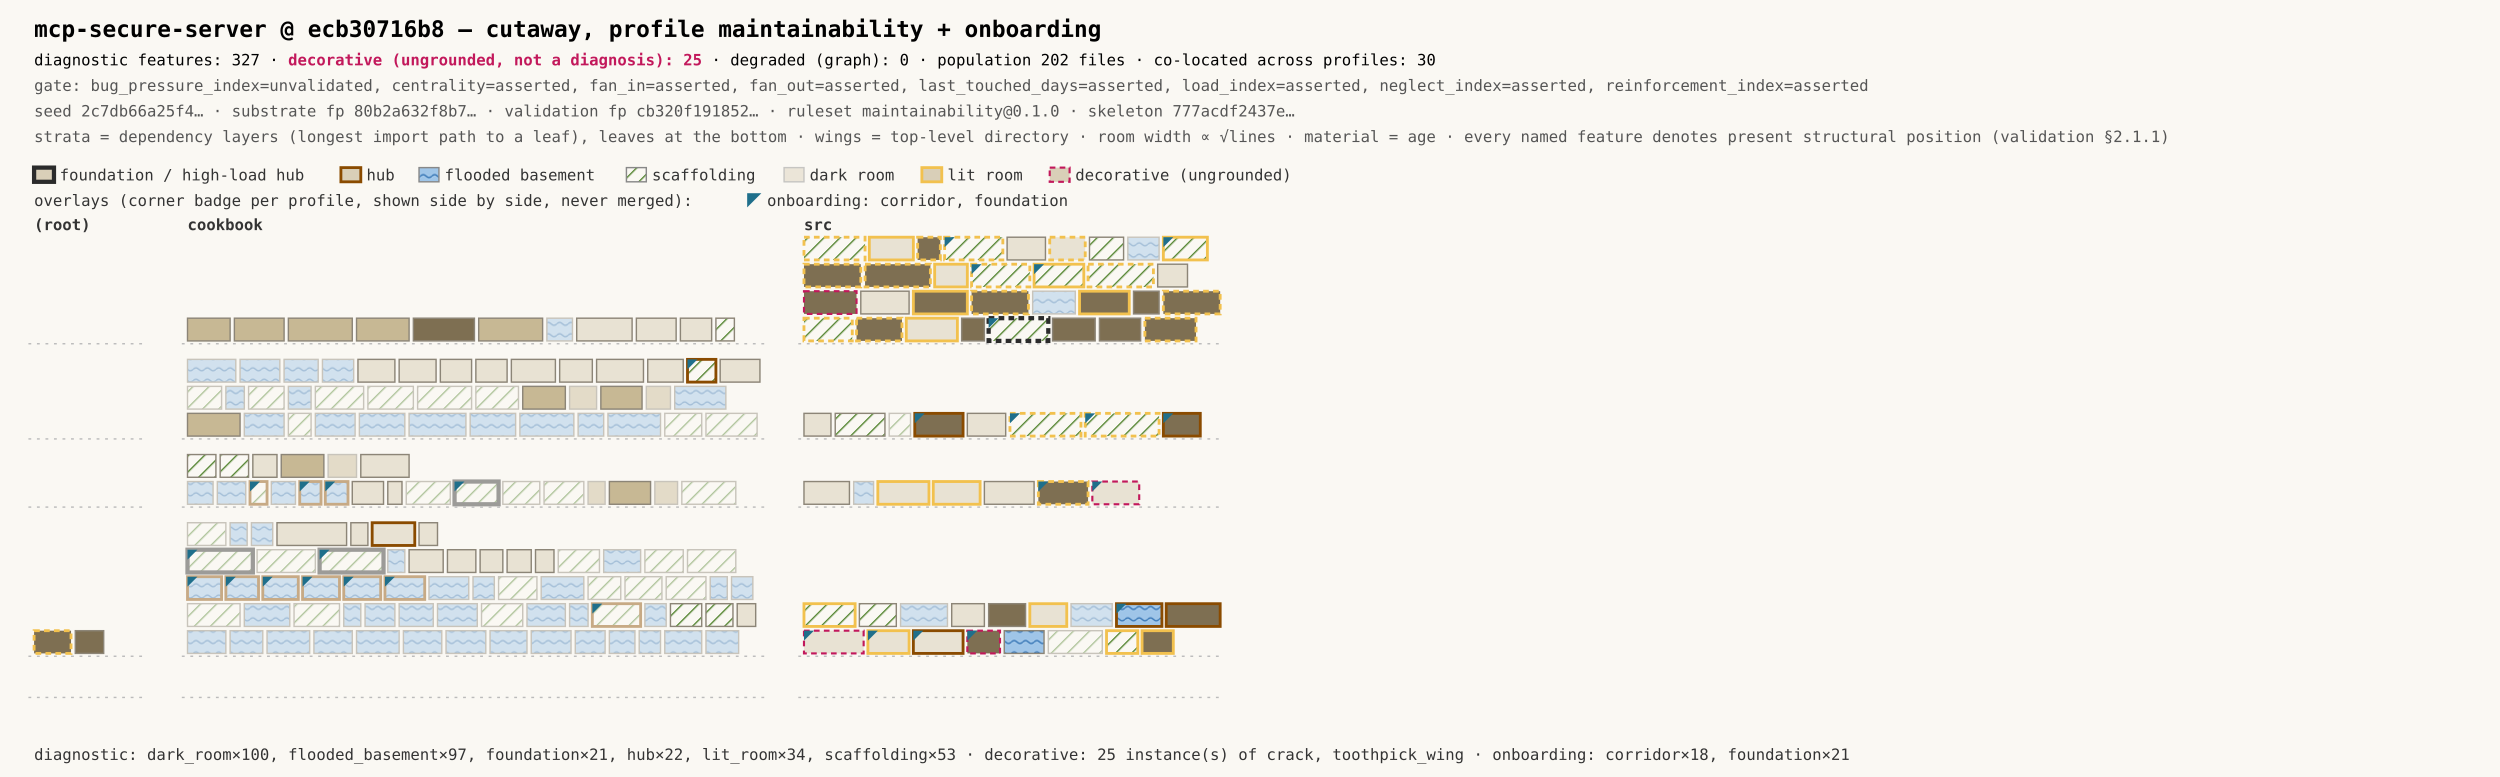
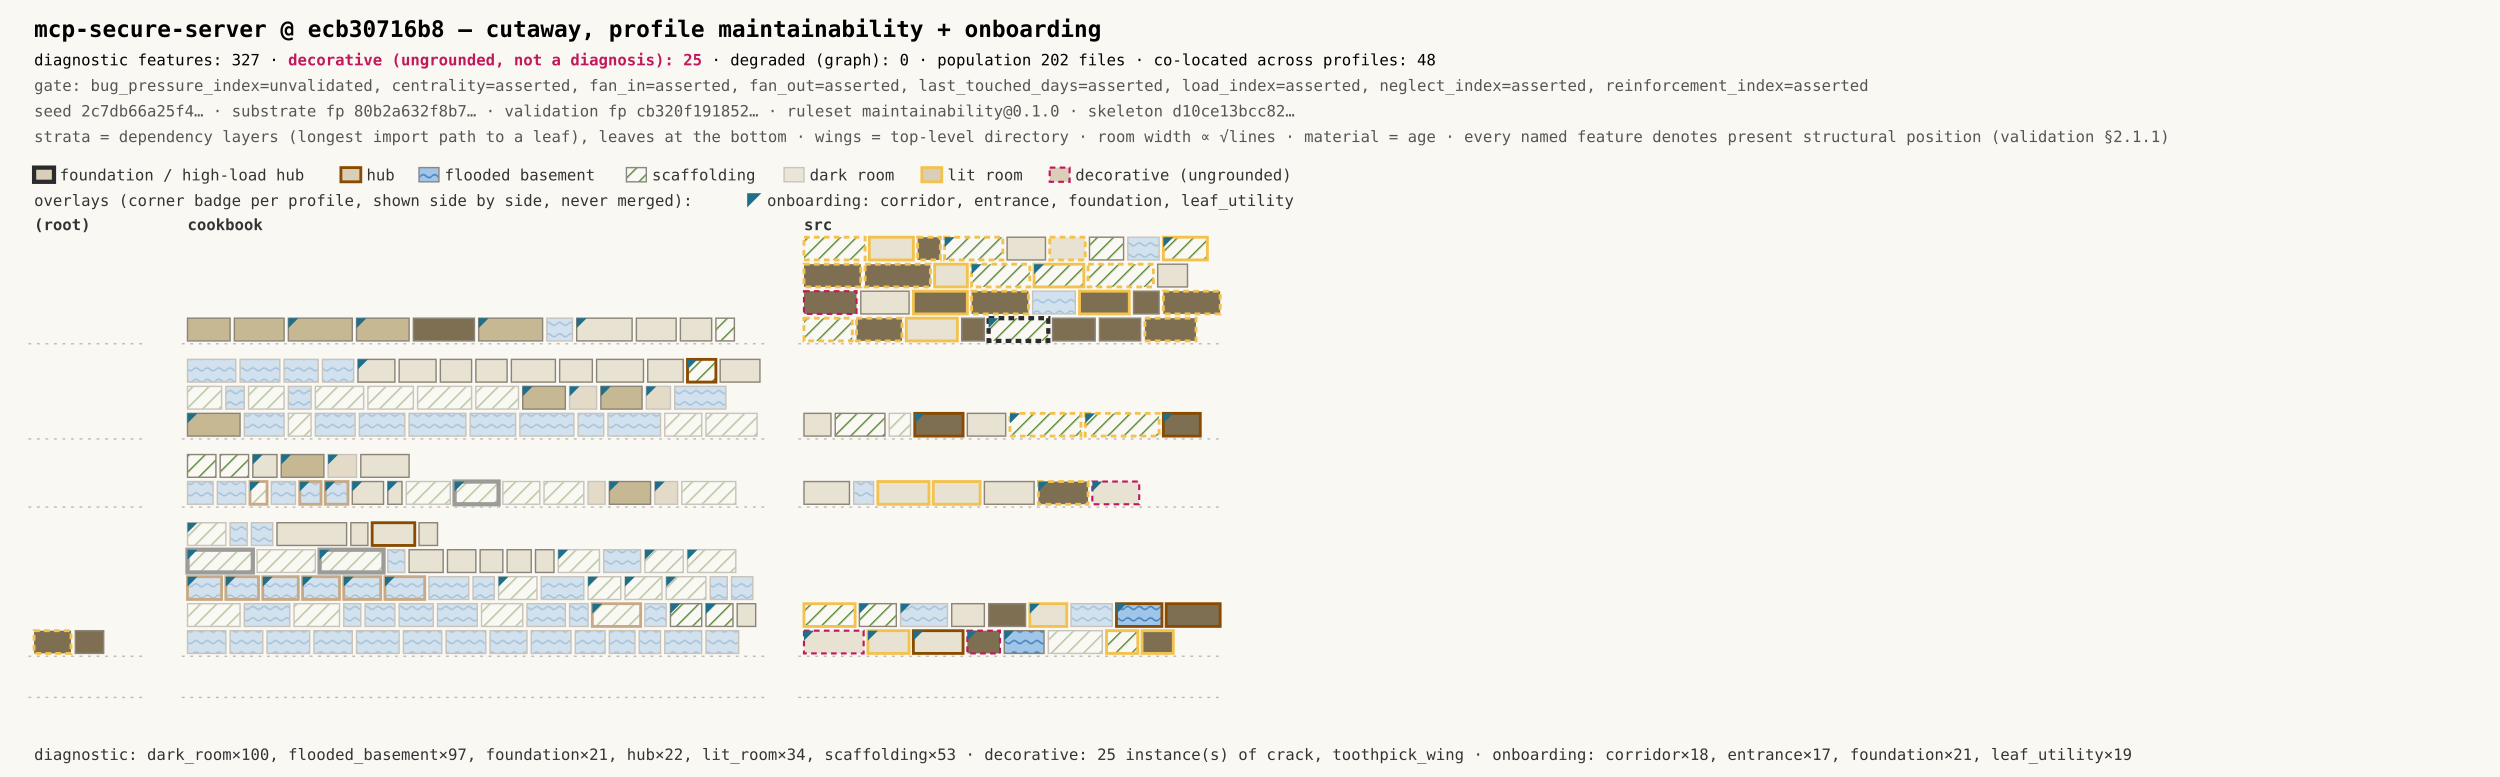
<svg xmlns="http://www.w3.org/2000/svg" width="1760" height="547" viewBox="0 0 1760 547" font-family="ui-monospace, Menlo, monospace" font-size="11">
  <defs>
    <pattern id="water" width="8" height="8" patternUnits="userSpaceOnUse">
      <rect width="8" height="8" fill="#9fc5e8" />
      <path d="M0 4 Q2 2 4 4 T8 4" stroke="#3d7ab8" fill="none" />
    </pattern>
    <pattern id="scaffold" width="8" height="8" patternUnits="userSpaceOnUse" patternTransform="rotate(45)">
      <rect width="8" height="8" fill="none" />
      <line x1="0" y1="0" x2="0" y2="8" stroke="#5c8a3a" stroke-width="2" />
    </pattern>
  </defs>
  <rect width="1760" height="547" fill="#faf8f3" />
  <text x="24" y="26" font-size="16" font-weight="bold">mcp-secure-server @ ecb30716b8 — cutaway, profile maintainability + onboarding</text>
-   <text x="24" y="46">diagnostic features: 327 · <tspan fill="#c2185b" font-weight="bold">decorative (ungrounded, not a diagnosis): 25</tspan> · degraded (graph): 0 · population 202 files · co-located across profiles: 30</text>
+   <text x="24" y="46">diagnostic features: 327 · <tspan fill="#c2185b" font-weight="bold">decorative (ungrounded, not a diagnosis): 25</tspan> · degraded (graph): 0 · population 202 files · co-located across profiles: 48</text>
  <text x="24" y="64" fill="#555">gate: bug_pressure_index=unvalidated, centrality=asserted, fan_in=asserted, fan_out=asserted, last_touched_days=asserted, load_index=asserted, neglect_index=asserted, reinforcement_index=asserted</text>
-   <text x="24" y="82" fill="#555">seed 2c7db66a25f4… · substrate fp 80b2a632f8b7… · validation fp cb320f191852… · ruleset maintainability@0.1.0 · skeleton 777acdf2437e…</text>
+   <text x="24" y="82" fill="#555">seed 2c7db66a25f4… · substrate fp 80b2a632f8b7… · validation fp cb320f191852… · ruleset maintainability@0.1.0 · skeleton d10ce13bcc82…</text>
  <text x="24" y="100" fill="#555">strata = dependency layers (longest import path to a leaf), leaves at the bottom · wings = top-level directory · room width ∝ √lines · material = age · every named feature denotes present structural position (validation §2.1.1)</text>
  <rect x="24" y="118" width="14" height="10" style="stroke:#2b2b2b;stroke-width:3;fill:#d9cfb8" />
  <text x="42" y="127" fill="#333">foundation / high-load hub</text>
  <rect x="240" y="118" width="14" height="10" style="stroke:#8a4b00;stroke-width:2;fill:#d9cfb8" />
  <text x="258" y="127" fill="#333">hub</text>
  <rect x="295" y="118" width="14" height="10" style="fill:url(#water);stroke:#888" />
  <text x="313" y="127" fill="#333">flooded basement</text>
  <rect x="441" y="118" width="14" height="10" style="fill:url(#scaffold);stroke:#888" />
  <text x="459" y="127" fill="#333">scaffolding</text>
  <rect x="552" y="118" width="14" height="10" style="fill:#d9cfb8;opacity:0.45;stroke:#888" />
  <text x="570" y="127" fill="#333">dark room</text>
  <rect x="649" y="118" width="14" height="10" style="stroke:#f2c14e;stroke-width:2;fill:#d9cfb8" />
  <text x="667" y="127" fill="#333">lit room</text>
  <rect x="739" y="118" width="14" height="10" style="stroke:#c2185b;stroke-width:1.5;stroke-dasharray:4 3;fill:#d9cfb8" />
  <text x="757" y="127" fill="#333">decorative (ungrounded)</text>
  <text x="24" y="145" fill="#333">overlays (corner badge per profile, shown side by side, never merged):</text>
  <polygon points="526,136 536,136 526,146" fill="#1f6f8b" />
-   <text x="540" y="145" fill="#333">onboarding: corridor, foundation</text>
+   <text x="540" y="145" fill="#333">onboarding: corridor, entrance, foundation, leaf_utility</text>
  <g id="base" data-profile="maintainability">
    <text x="24" y="162" font-weight="bold" fill="#333">(root)</text>
    <line x1="20" y1="491" x2="104" y2="491" stroke="#bbb" stroke-dasharray="2 4" />
    <rect x="24" y="444" width="26" height="16" style="fill:#7e6f52;stroke:#f2c14e;stroke-width:2;stroke-dasharray:4 3" />
    <rect x="53" y="444" width="20" height="16" style="fill:#7e6f52;stroke:#8c8577;stroke-width:1" />
    <line x1="20" y1="462" x2="104" y2="462" stroke="#bbb" stroke-dasharray="2 4" />
    <line x1="20" y1="357" x2="104" y2="357" stroke="#bbb" stroke-dasharray="2 4" />
    <line x1="20" y1="309" x2="104" y2="309" stroke="#bbb" stroke-dasharray="2 4" />
    <line x1="20" y1="242" x2="104" y2="242" stroke="#bbb" stroke-dasharray="2 4" />
    <text x="132" y="162" font-weight="bold" fill="#333">cookbook</text>
    <line x1="128" y1="491" x2="538" y2="491" stroke="#bbb" stroke-dasharray="2 4" />
    <rect x="132" y="444" width="27" height="16" style="fill:url(#water);stroke:#8c8577;stroke-width:1;opacity:0.45" />
    <rect x="162" y="444" width="23" height="16" style="fill:url(#water);stroke:#8c8577;stroke-width:1;opacity:0.45" />
    <rect x="188" y="444" width="30" height="16" style="fill:url(#water);stroke:#8c8577;stroke-width:1;opacity:0.45" />
    <rect x="221" y="444" width="27" height="16" style="fill:url(#water);stroke:#8c8577;stroke-width:1;opacity:0.45" />
    <rect x="251" y="444" width="30" height="16" style="fill:url(#water);stroke:#8c8577;stroke-width:1;opacity:0.45" />
    <rect x="284" y="444" width="27" height="16" style="fill:url(#water);stroke:#8c8577;stroke-width:1;opacity:0.45" />
    <rect x="314" y="444" width="28" height="16" style="fill:url(#water);stroke:#8c8577;stroke-width:1;opacity:0.45" />
    <rect x="345" y="444" width="26" height="16" style="fill:url(#water);stroke:#8c8577;stroke-width:1;opacity:0.45" />
    <rect x="374" y="444" width="28" height="16" style="fill:url(#water);stroke:#8c8577;stroke-width:1;opacity:0.45" />
    <rect x="405" y="444" width="21" height="16" style="fill:url(#water);stroke:#8c8577;stroke-width:1;opacity:0.45" />
    <rect x="429" y="444" width="18" height="16" style="fill:url(#water);stroke:#8c8577;stroke-width:1;opacity:0.45" />
    <rect x="450" y="444" width="15" height="16" style="fill:url(#water);stroke:#8c8577;stroke-width:1;opacity:0.45" />
    <rect x="468" y="444" width="26" height="16" style="fill:url(#water);stroke:#8c8577;stroke-width:1;opacity:0.45" />
    <rect x="497" y="444" width="23" height="16" style="fill:url(#water);stroke:#8c8577;stroke-width:1;opacity:0.45" />
    <rect x="132" y="425" width="37" height="16" style="fill:url(#scaffold);stroke:#8c8577;stroke-width:1;opacity:0.45" />
    <rect x="172" y="425" width="32" height="16" style="fill:url(#water);stroke:#8c8577;stroke-width:1;opacity:0.45" />
    <rect x="207" y="425" width="32" height="16" style="fill:url(#scaffold);stroke:#8c8577;stroke-width:1;opacity:0.45" />
    <rect x="242" y="425" width="12" height="16" style="fill:url(#water);stroke:#8c8577;stroke-width:1;opacity:0.45" />
    <rect x="257" y="425" width="21" height="16" style="fill:url(#water);stroke:#8c8577;stroke-width:1;opacity:0.45" />
    <rect x="281" y="425" width="24" height="16" style="fill:url(#water);stroke:#8c8577;stroke-width:1;opacity:0.45" />
    <rect x="308" y="425" width="28" height="16" style="fill:url(#water);stroke:#8c8577;stroke-width:1;opacity:0.45" />
    <rect x="339" y="425" width="29" height="16" style="fill:url(#scaffold);stroke:#8c8577;stroke-width:1;opacity:0.45" />
    <rect x="371" y="425" width="27" height="16" style="fill:url(#water);stroke:#8c8577;stroke-width:1;opacity:0.45" />
    <rect x="401" y="425" width="13" height="16" style="fill:url(#water);stroke:#8c8577;stroke-width:1;opacity:0.45" />
    <rect x="417" y="425" width="34" height="16" style="fill:url(#scaffold);stroke:#8a4b00;stroke-width:2;opacity:0.45" />
    <rect x="454" y="425" width="15" height="16" style="fill:url(#water);stroke:#8c8577;stroke-width:1;opacity:0.45" />
    <rect x="472" y="425" width="22" height="16" style="fill:url(#scaffold);stroke:#8c8577;stroke-width:1" />
    <rect x="497" y="425" width="19" height="16" style="fill:url(#scaffold);stroke:#8c8577;stroke-width:1" />
    <rect x="519" y="425" width="13" height="16" style="fill:#e8e2d3;stroke:#8c8577;stroke-width:1" />
    <rect x="132" y="406" width="24" height="16" style="fill:url(#water);stroke:#8a4b00;stroke-width:2;opacity:0.45" />
    <rect x="159" y="406" width="23" height="16" style="fill:url(#water);stroke:#8a4b00;stroke-width:2;opacity:0.45" />
    <rect x="185" y="406" width="25" height="16" style="fill:url(#water);stroke:#8a4b00;stroke-width:2;opacity:0.45" />
    <rect x="213" y="406" width="26" height="16" style="fill:url(#water);stroke:#8a4b00;stroke-width:2;opacity:0.45" />
    <rect x="242" y="406" width="26" height="16" style="fill:url(#water);stroke:#8a4b00;stroke-width:2;opacity:0.45" />
    <rect x="271" y="406" width="28" height="16" style="fill:url(#water);stroke:#8a4b00;stroke-width:2;opacity:0.45" />
    <rect x="302" y="406" width="28" height="16" style="fill:url(#water);stroke:#8c8577;stroke-width:1;opacity:0.45" />
    <rect x="333" y="406" width="15" height="16" style="fill:url(#water);stroke:#8c8577;stroke-width:1;opacity:0.45" />
    <rect x="351" y="406" width="27" height="16" style="fill:url(#scaffold);stroke:#8c8577;stroke-width:1;opacity:0.45" />
    <rect x="381" y="406" width="30" height="16" style="fill:url(#water);stroke:#8c8577;stroke-width:1;opacity:0.45" />
    <rect x="414" y="406" width="23" height="16" style="fill:url(#scaffold);stroke:#8c8577;stroke-width:1;opacity:0.45" />
    <rect x="440" y="406" width="26" height="16" style="fill:url(#scaffold);stroke:#8c8577;stroke-width:1;opacity:0.45" />
    <rect x="469" y="406" width="28" height="16" style="fill:url(#scaffold);stroke:#8c8577;stroke-width:1;opacity:0.45" />
    <rect x="500" y="406" width="12" height="16" style="fill:url(#water);stroke:#8c8577;stroke-width:1;opacity:0.45" />
    <rect x="515" y="406" width="15" height="16" style="fill:url(#water);stroke:#8c8577;stroke-width:1;opacity:0.45" />
    <rect x="132" y="387" width="46" height="16" style="fill:url(#scaffold);stroke:#2b2b2b;stroke-width:3;opacity:0.45" />
    <rect x="181" y="387" width="41" height="16" style="fill:url(#scaffold);stroke:#8c8577;stroke-width:1;opacity:0.45" />
    <rect x="225" y="387" width="45" height="16" style="fill:url(#scaffold);stroke:#2b2b2b;stroke-width:3;opacity:0.45" />
    <rect x="273" y="387" width="12" height="16" style="fill:url(#water);stroke:#8c8577;stroke-width:1;opacity:0.45" />
    <rect x="288" y="387" width="24" height="16" style="fill:#e8e2d3;stroke:#8c8577;stroke-width:1" />
    <rect x="315" y="387" width="20" height="16" style="fill:#e8e2d3;stroke:#8c8577;stroke-width:1" />
    <rect x="338" y="387" width="16" height="16" style="fill:#e8e2d3;stroke:#8c8577;stroke-width:1" />
    <rect x="357" y="387" width="17" height="16" style="fill:#e8e2d3;stroke:#8c8577;stroke-width:1" />
    <rect x="377" y="387" width="13" height="16" style="fill:#e8e2d3;stroke:#8c8577;stroke-width:1" />
    <rect x="393" y="387" width="29" height="16" style="fill:url(#scaffold);stroke:#8c8577;stroke-width:1;opacity:0.45" />
    <rect x="425" y="387" width="26" height="16" style="fill:url(#water);stroke:#8c8577;stroke-width:1;opacity:0.45" />
    <rect x="454" y="387" width="27" height="16" style="fill:url(#scaffold);stroke:#8c8577;stroke-width:1;opacity:0.45" />
    <rect x="484" y="387" width="34" height="16" style="fill:url(#scaffold);stroke:#8c8577;stroke-width:1;opacity:0.45" />
    <rect x="132" y="368" width="27" height="16" style="fill:url(#scaffold);stroke:#8c8577;stroke-width:1;opacity:0.45" />
    <rect x="162" y="368" width="12" height="16" style="fill:url(#water);stroke:#8c8577;stroke-width:1;opacity:0.45" />
    <rect x="177" y="368" width="15" height="16" style="fill:url(#water);stroke:#8c8577;stroke-width:1;opacity:0.45" />
    <rect x="195" y="368" width="49" height="16" style="fill:#e8e2d3;stroke:#8c8577;stroke-width:1" />
    <rect x="247" y="368" width="12" height="16" style="fill:#e8e2d3;stroke:#8c8577;stroke-width:1" />
    <rect x="262" y="368" width="30" height="16" style="fill:#e8e2d3;stroke:#8a4b00;stroke-width:2" />
    <rect x="295" y="368" width="13" height="16" style="fill:#e8e2d3;stroke:#8c8577;stroke-width:1" />
    <line x1="128" y1="462" x2="538" y2="462" stroke="#bbb" stroke-dasharray="2 4" />
    <rect x="132" y="339" width="18" height="16" style="fill:url(#water);stroke:#8c8577;stroke-width:1;opacity:0.45" />
    <rect x="153" y="339" width="20" height="16" style="fill:url(#water);stroke:#8c8577;stroke-width:1;opacity:0.45" />
    <rect x="176" y="339" width="12" height="16" style="fill:url(#scaffold);stroke:#8a4b00;stroke-width:2;opacity:0.45" />
    <rect x="191" y="339" width="17" height="16" style="fill:url(#water);stroke:#8c8577;stroke-width:1;opacity:0.45" />
    <rect x="211" y="339" width="15" height="16" style="fill:url(#water);stroke:#8a4b00;stroke-width:2;opacity:0.45" />
    <rect x="229" y="339" width="16" height="16" style="fill:url(#water);stroke:#8a4b00;stroke-width:2;opacity:0.45" />
    <rect x="248" y="339" width="22" height="16" style="fill:#e8e2d3;stroke:#8c8577;stroke-width:1" />
    <rect x="273" y="339" width="10" height="16" style="fill:#e8e2d3;stroke:#8c8577;stroke-width:1" />
    <rect x="286" y="339" width="31" height="16" style="fill:url(#scaffold);stroke:#8c8577;stroke-width:1;opacity:0.45" />
    <rect x="320" y="339" width="31" height="16" style="fill:url(#scaffold);stroke:#2b2b2b;stroke-width:3;opacity:0.45" />
    <rect x="354" y="339" width="26" height="16" style="fill:url(#scaffold);stroke:#8c8577;stroke-width:1;opacity:0.45" />
    <rect x="383" y="339" width="28" height="16" style="fill:url(#scaffold);stroke:#8c8577;stroke-width:1;opacity:0.45" />
    <rect x="414" y="339" width="12" height="16" style="fill:#c7b894;stroke:#8c8577;stroke-width:1;opacity:0.45" />
    <rect x="429" y="339" width="29" height="16" style="fill:#c7b894;stroke:#8c8577;stroke-width:1" />
    <rect x="461" y="339" width="16" height="16" style="fill:#c7b894;stroke:#8c8577;stroke-width:1;opacity:0.45" />
    <rect x="480" y="339" width="38" height="16" style="fill:url(#scaffold);stroke:#8c8577;stroke-width:1;opacity:0.45" />
    <rect x="132" y="320" width="20" height="16" style="fill:url(#scaffold);stroke:#8c8577;stroke-width:1" />
    <rect x="155" y="320" width="20" height="16" style="fill:url(#scaffold);stroke:#8c8577;stroke-width:1" />
    <rect x="178" y="320" width="17" height="16" style="fill:#e8e2d3;stroke:#8c8577;stroke-width:1" />
    <rect x="198" y="320" width="30" height="16" style="fill:#c7b894;stroke:#8c8577;stroke-width:1" />
    <rect x="231" y="320" width="20" height="16" style="fill:#c7b894;stroke:#8c8577;stroke-width:1;opacity:0.45" />
    <rect x="254" y="320" width="34" height="16" style="fill:#e8e2d3;stroke:#8c8577;stroke-width:1" />
    <line x1="128" y1="357" x2="538" y2="357" stroke="#bbb" stroke-dasharray="2 4" />
    <rect x="132" y="291" width="37" height="16" style="fill:#c7b894;stroke:#8c8577;stroke-width:1" />
    <rect x="172" y="291" width="28" height="16" style="fill:url(#water);stroke:#8c8577;stroke-width:1;opacity:0.45" />
    <rect x="203" y="291" width="16" height="16" style="fill:url(#scaffold);stroke:#8c8577;stroke-width:1;opacity:0.45" />
    <rect x="222" y="291" width="28" height="16" style="fill:url(#water);stroke:#8c8577;stroke-width:1;opacity:0.45" />
    <rect x="253" y="291" width="32" height="16" style="fill:url(#water);stroke:#8c8577;stroke-width:1;opacity:0.45" />
    <rect x="288" y="291" width="40" height="16" style="fill:url(#water);stroke:#8c8577;stroke-width:1;opacity:0.45" />
    <rect x="331" y="291" width="32" height="16" style="fill:url(#water);stroke:#8c8577;stroke-width:1;opacity:0.45" />
    <rect x="366" y="291" width="38" height="16" style="fill:url(#water);stroke:#8c8577;stroke-width:1;opacity:0.45" />
    <rect x="407" y="291" width="18" height="16" style="fill:url(#water);stroke:#8c8577;stroke-width:1;opacity:0.45" />
    <rect x="428" y="291" width="37" height="16" style="fill:url(#water);stroke:#8c8577;stroke-width:1;opacity:0.45" />
    <rect x="468" y="291" width="26" height="16" style="fill:url(#scaffold);stroke:#8c8577;stroke-width:1;opacity:0.45" />
    <rect x="497" y="291" width="36" height="16" style="fill:url(#scaffold);stroke:#8c8577;stroke-width:1;opacity:0.45" />
    <rect x="132" y="272" width="24" height="16" style="fill:url(#scaffold);stroke:#8c8577;stroke-width:1;opacity:0.45" />
    <rect x="159" y="272" width="13" height="16" style="fill:url(#water);stroke:#8c8577;stroke-width:1;opacity:0.45" />
    <rect x="175" y="272" width="25" height="16" style="fill:url(#scaffold);stroke:#8c8577;stroke-width:1;opacity:0.45" />
    <rect x="203" y="272" width="16" height="16" style="fill:url(#water);stroke:#8c8577;stroke-width:1;opacity:0.45" />
    <rect x="222" y="272" width="34" height="16" style="fill:url(#scaffold);stroke:#8c8577;stroke-width:1;opacity:0.45" />
    <rect x="259" y="272" width="32" height="16" style="fill:url(#scaffold);stroke:#8c8577;stroke-width:1;opacity:0.45" />
    <rect x="294" y="272" width="38" height="16" style="fill:url(#scaffold);stroke:#8c8577;stroke-width:1;opacity:0.45" />
    <rect x="335" y="272" width="30" height="16" style="fill:url(#scaffold);stroke:#8c8577;stroke-width:1;opacity:0.45" />
    <rect x="368" y="272" width="30" height="16" style="fill:#c7b894;stroke:#8c8577;stroke-width:1" />
    <rect x="401" y="272" width="19" height="16" style="fill:#c7b894;stroke:#8c8577;stroke-width:1;opacity:0.45" />
    <rect x="423" y="272" width="29" height="16" style="fill:#c7b894;stroke:#8c8577;stroke-width:1" />
    <rect x="455" y="272" width="17" height="16" style="fill:#c7b894;stroke:#8c8577;stroke-width:1;opacity:0.45" />
    <rect x="475" y="272" width="36" height="16" style="fill:url(#water);stroke:#8c8577;stroke-width:1;opacity:0.45" />
    <rect x="132" y="253" width="34" height="16" style="fill:url(#water);stroke:#8c8577;stroke-width:1;opacity:0.45" />
    <rect x="169" y="253" width="28" height="16" style="fill:url(#water);stroke:#8c8577;stroke-width:1;opacity:0.45" />
    <rect x="200" y="253" width="24" height="16" style="fill:url(#water);stroke:#8c8577;stroke-width:1;opacity:0.45" />
    <rect x="227" y="253" width="22" height="16" style="fill:url(#water);stroke:#8c8577;stroke-width:1;opacity:0.45" />
    <rect x="252" y="253" width="26" height="16" style="fill:#e8e2d3;stroke:#8c8577;stroke-width:1" />
    <rect x="281" y="253" width="26" height="16" style="fill:#e8e2d3;stroke:#8c8577;stroke-width:1" />
    <rect x="310" y="253" width="22" height="16" style="fill:#e8e2d3;stroke:#8c8577;stroke-width:1" />
    <rect x="335" y="253" width="22" height="16" style="fill:#e8e2d3;stroke:#8c8577;stroke-width:1" />
    <rect x="360" y="253" width="31" height="16" style="fill:#e8e2d3;stroke:#8c8577;stroke-width:1" />
    <rect x="394" y="253" width="23" height="16" style="fill:#e8e2d3;stroke:#8c8577;stroke-width:1" />
    <rect x="420" y="253" width="33" height="16" style="fill:#e8e2d3;stroke:#8c8577;stroke-width:1" />
    <rect x="456" y="253" width="25" height="16" style="fill:#e8e2d3;stroke:#8c8577;stroke-width:1" />
    <rect x="484" y="253" width="20" height="16" style="fill:url(#scaffold);stroke:#8a4b00;stroke-width:2" />
    <rect x="507" y="253" width="28" height="16" style="fill:#e8e2d3;stroke:#8c8577;stroke-width:1" />
    <line x1="128" y1="309" x2="538" y2="309" stroke="#bbb" stroke-dasharray="2 4" />
    <rect x="132" y="224" width="30" height="16" style="fill:#c7b894;stroke:#8c8577;stroke-width:1" />
    <rect x="165" y="224" width="35" height="16" style="fill:#c7b894;stroke:#8c8577;stroke-width:1" />
    <rect x="203" y="224" width="45" height="16" style="fill:#c7b894;stroke:#8c8577;stroke-width:1" />
    <rect x="251" y="224" width="37" height="16" style="fill:#c7b894;stroke:#8c8577;stroke-width:1" />
    <rect x="291" y="224" width="43" height="16" style="fill:#7e6f52;stroke:#8c8577;stroke-width:1" />
    <rect x="337" y="224" width="45" height="16" style="fill:#c7b894;stroke:#8c8577;stroke-width:1" />
    <rect x="385" y="224" width="18" height="16" style="fill:url(#water);stroke:#8c8577;stroke-width:1;opacity:0.45" />
    <rect x="406" y="224" width="39" height="16" style="fill:#e8e2d3;stroke:#8c8577;stroke-width:1" />
    <rect x="448" y="224" width="28" height="16" style="fill:#e8e2d3;stroke:#8c8577;stroke-width:1" />
    <rect x="479" y="224" width="22" height="16" style="fill:#e8e2d3;stroke:#8c8577;stroke-width:1" />
    <rect x="504" y="224" width="13" height="16" style="fill:url(#scaffold);stroke:#8c8577;stroke-width:1" />
    <line x1="128" y1="242" x2="538" y2="242" stroke="#bbb" stroke-dasharray="2 4" />
    <text x="566" y="162" font-weight="bold" fill="#333">src</text>
    <line x1="562" y1="491" x2="862" y2="491" stroke="#bbb" stroke-dasharray="2 4" />
    <rect x="566" y="444" width="42" height="16" style="fill:#e8e2d3;stroke:#c2185b;stroke-width:1.5;stroke-dasharray:4 3" />
    <rect x="611" y="444" width="29" height="16" style="fill:#e8e2d3;stroke:#f2c14e;stroke-width:2" />
    <rect x="643" y="444" width="35" height="16" style="fill:#e8e2d3;stroke:#8a4b00;stroke-width:2" />
    <rect x="681" y="444" width="23" height="16" style="fill:#7e6f52;stroke:#c2185b;stroke-width:1.5;stroke-dasharray:4 3" />
    <rect x="707" y="444" width="28" height="16" style="fill:url(#water);stroke:#8c8577;stroke-width:1" />
    <rect x="738" y="444" width="38" height="16" style="fill:url(#scaffold);stroke:#8c8577;stroke-width:1;opacity:0.45" />
    <rect x="779" y="444" width="22" height="16" style="fill:url(#scaffold);stroke:#f2c14e;stroke-width:2" />
    <rect x="804" y="444" width="22" height="16" style="fill:#7e6f52;stroke:#f2c14e;stroke-width:2" />
    <rect x="566" y="425" width="36" height="16" style="fill:url(#scaffold);stroke:#f2c14e;stroke-width:2" />
    <rect x="605" y="425" width="26" height="16" style="fill:url(#scaffold);stroke:#8c8577;stroke-width:1" />
    <rect x="634" y="425" width="33" height="16" style="fill:url(#water);stroke:#8c8577;stroke-width:1;opacity:0.45" />
    <rect x="670" y="425" width="23" height="16" style="fill:#e8e2d3;stroke:#8c8577;stroke-width:1" />
    <rect x="696" y="425" width="26" height="16" style="fill:#7e6f52;stroke:#8c8577;stroke-width:1" />
    <rect x="725" y="425" width="26" height="16" style="fill:#e8e2d3;stroke:#f2c14e;stroke-width:2" />
    <rect x="754" y="425" width="29" height="16" style="fill:url(#water);stroke:#8c8577;stroke-width:1;opacity:0.45" />
    <rect x="786" y="425" width="32" height="16" style="fill:url(#water);stroke:#8a4b00;stroke-width:2" />
    <rect x="821" y="425" width="38" height="16" style="fill:#7e6f52;stroke:#8a4b00;stroke-width:2" />
    <line x1="562" y1="462" x2="862" y2="462" stroke="#bbb" stroke-dasharray="2 4" />
    <rect x="566" y="339" width="32" height="16" style="fill:#e8e2d3;stroke:#8c8577;stroke-width:1" />
    <rect x="601" y="339" width="14" height="16" style="fill:url(#water);stroke:#8c8577;stroke-width:1;opacity:0.45" />
    <rect x="618" y="339" width="36" height="16" style="fill:#e8e2d3;stroke:#f2c14e;stroke-width:2" />
    <rect x="657" y="339" width="33" height="16" style="fill:#e8e2d3;stroke:#f2c14e;stroke-width:2" />
    <rect x="693" y="339" width="35" height="16" style="fill:#e8e2d3;stroke:#8c8577;stroke-width:1" />
    <rect x="731" y="339" width="35" height="16" style="fill:#7e6f52;stroke:#f2c14e;stroke-width:2;stroke-dasharray:4 3" />
    <rect x="769" y="339" width="33" height="16" style="fill:#e8e2d3;stroke:#c2185b;stroke-width:1.5;stroke-dasharray:4 3" />
    <line x1="562" y1="357" x2="862" y2="357" stroke="#bbb" stroke-dasharray="2 4" />
    <rect x="566" y="291" width="19" height="16" style="fill:#e8e2d3;stroke:#8c8577;stroke-width:1" />
    <rect x="588" y="291" width="35" height="16" style="fill:url(#scaffold);stroke:#8c8577;stroke-width:1" />
    <rect x="626" y="291" width="15" height="16" style="fill:url(#scaffold);stroke:#8c8577;stroke-width:1;opacity:0.45" />
    <rect x="644" y="291" width="34" height="16" style="fill:#7e6f52;stroke:#8a4b00;stroke-width:2" />
    <rect x="681" y="291" width="27" height="16" style="fill:#e8e2d3;stroke:#8c8577;stroke-width:1" />
    <rect x="711" y="291" width="50" height="16" style="fill:url(#scaffold);stroke:#f2c14e;stroke-width:2;stroke-dasharray:4 3" />
    <rect x="764" y="291" width="52" height="16" style="fill:url(#scaffold);stroke:#f2c14e;stroke-width:2;stroke-dasharray:4 3" />
    <rect x="819" y="291" width="26" height="16" style="fill:#7e6f52;stroke:#8a4b00;stroke-width:2" />
    <line x1="562" y1="309" x2="862" y2="309" stroke="#bbb" stroke-dasharray="2 4" />
    <rect x="566" y="224" width="34" height="16" style="fill:url(#scaffold);stroke:#f2c14e;stroke-width:2;stroke-dasharray:4 3" />
    <rect x="603" y="224" width="32" height="16" style="fill:#7e6f52;stroke:#f2c14e;stroke-width:2;stroke-dasharray:4 3" />
    <rect x="638" y="224" width="36" height="16" style="fill:#e8e2d3;stroke:#f2c14e;stroke-width:2" />
    <rect x="677" y="224" width="16" height="16" style="fill:#7e6f52;stroke:#8c8577;stroke-width:1" />
    <rect x="696" y="224" width="42" height="16" style="fill:url(#scaffold);stroke:#2b2b2b;stroke-width:3;stroke-dasharray:4 3" />
    <rect x="741" y="224" width="30" height="16" style="fill:#7e6f52;stroke:#8c8577;stroke-width:1" />
    <rect x="774" y="224" width="29" height="16" style="fill:#7e6f52;stroke:#8c8577;stroke-width:1" />
    <rect x="806" y="224" width="36" height="16" style="fill:#7e6f52;stroke:#f2c14e;stroke-width:2;stroke-dasharray:4 3" />
    <rect x="566" y="205" width="37" height="16" style="fill:#7e6f52;stroke:#c2185b;stroke-width:1.5;stroke-dasharray:4 3" />
    <rect x="606" y="205" width="34" height="16" style="fill:#e8e2d3;stroke:#8c8577;stroke-width:1" />
    <rect x="643" y="205" width="38" height="16" style="fill:#7e6f52;stroke:#f2c14e;stroke-width:2" />
    <rect x="684" y="205" width="40" height="16" style="fill:#7e6f52;stroke:#f2c14e;stroke-width:2;stroke-dasharray:4 3" />
    <rect x="727" y="205" width="30" height="16" style="fill:url(#water);stroke:#8c8577;stroke-width:1;opacity:0.45" />
    <rect x="760" y="205" width="35" height="16" style="fill:#7e6f52;stroke:#f2c14e;stroke-width:2" />
    <rect x="798" y="205" width="18" height="16" style="fill:#7e6f52;stroke:#8c8577;stroke-width:1" />
    <rect x="819" y="205" width="40" height="16" style="fill:#7e6f52;stroke:#f2c14e;stroke-width:2;stroke-dasharray:4 3" />
    <rect x="566" y="186" width="40" height="16" style="fill:#7e6f52;stroke:#f2c14e;stroke-width:2;stroke-dasharray:4 3" />
    <rect x="609" y="186" width="46" height="16" style="fill:#7e6f52;stroke:#f2c14e;stroke-width:2;stroke-dasharray:4 3" />
    <rect x="658" y="186" width="23" height="16" style="fill:#e8e2d3;stroke:#f2c14e;stroke-width:2" />
    <rect x="684" y="186" width="41" height="16" style="fill:url(#scaffold);stroke:#f2c14e;stroke-width:2;stroke-dasharray:4 3" />
    <rect x="728" y="186" width="35" height="16" style="fill:url(#scaffold);stroke:#f2c14e;stroke-width:2" />
    <rect x="766" y="186" width="46" height="16" style="fill:url(#scaffold);stroke:#f2c14e;stroke-width:2;stroke-dasharray:4 3" />
    <rect x="815" y="186" width="21" height="16" style="fill:#e8e2d3;stroke:#8c8577;stroke-width:1" />
    <rect x="566" y="167" width="43" height="16" style="fill:url(#scaffold);stroke:#f2c14e;stroke-width:2;stroke-dasharray:4 3" />
    <rect x="612" y="167" width="31" height="16" style="fill:#e8e2d3;stroke:#f2c14e;stroke-width:2" />
    <rect x="646" y="167" width="16" height="16" style="fill:#7e6f52;stroke:#f2c14e;stroke-width:2;stroke-dasharray:4 3" />
    <rect x="665" y="167" width="41" height="16" style="fill:url(#scaffold);stroke:#f2c14e;stroke-width:2;stroke-dasharray:4 3" />
    <rect x="709" y="167" width="27" height="16" style="fill:#e8e2d3;stroke:#8c8577;stroke-width:1" />
    <rect x="739" y="167" width="25" height="16" style="fill:#e8e2d3;stroke:#f2c14e;stroke-width:2;stroke-dasharray:4 3" />
    <rect x="767" y="167" width="24" height="16" style="fill:url(#scaffold);stroke:#8c8577;stroke-width:1" />
    <rect x="794" y="167" width="22" height="16" style="fill:url(#water);stroke:#8c8577;stroke-width:1;opacity:0.45" />
    <rect x="819" y="167" width="31" height="16" style="fill:url(#scaffold);stroke:#f2c14e;stroke-width:2" />
    <line x1="562" y1="242" x2="862" y2="242" stroke="#bbb" stroke-dasharray="2 4" />
  </g>
  <g class="overlay" id="overlay-0" data-profile="onboarding">
    <polygon points="417,425 424,425 417,432" fill="#1f6f8b" />
+     <polygon points="472,425 479,425 472,432" fill="#1f6f8b" />
+     <polygon points="497,425 504,425 497,432" fill="#1f6f8b" />
    <polygon points="132,406 139,406 132,413" fill="#1f6f8b" />
    <polygon points="159,406 166,406 159,413" fill="#1f6f8b" />
    <polygon points="185,406 192,406 185,413" fill="#1f6f8b" />
    <polygon points="213,406 220,406 213,413" fill="#1f6f8b" />
    <polygon points="242,406 249,406 242,413" fill="#1f6f8b" />
    <polygon points="271,406 278,406 271,413" fill="#1f6f8b" />
+     <polygon points="351,406 358,406 351,413" fill="#1f6f8b" />
+     <polygon points="414,406 421,406 414,413" fill="#1f6f8b" />
+     <polygon points="440,406 447,406 440,413" fill="#1f6f8b" />
+     <polygon points="469,406 476,406 469,413" fill="#1f6f8b" />
    <polygon points="132,387 139,387 132,394" fill="#1f6f8b" />
    <polygon points="225,387 232,387 225,394" fill="#1f6f8b" />
+     <polygon points="393,387 400,387 393,394" fill="#1f6f8b" />
+     <polygon points="454,387 461,387 454,394" fill="#1f6f8b" />
+     <polygon points="484,387 491,387 484,394" fill="#1f6f8b" />
+     <polygon points="132,368 139,368 132,375" fill="#1f6f8b" />
    <polygon points="176,339 183,339 176,346" fill="#1f6f8b" />
    <polygon points="211,339 218,339 211,346" fill="#1f6f8b" />
    <polygon points="229,339 236,339 229,346" fill="#1f6f8b" />
+     <polygon points="248,339 255,339 248,346" fill="#1f6f8b" />
+     <polygon points="273,339 280,339 273,346" fill="#1f6f8b" />
    <polygon points="320,339 327,339 320,346" fill="#1f6f8b" />
+     <polygon points="429,339 436,339 429,346" fill="#1f6f8b" />
+     <polygon points="461,339 468,339 461,346" fill="#1f6f8b" />
+     <polygon points="178,320 185,320 178,327" fill="#1f6f8b" />
+     <polygon points="198,320 205,320 198,327" fill="#1f6f8b" />
+     <polygon points="231,320 238,320 231,327" fill="#1f6f8b" />
+     <polygon points="132,291 139,291 132,298" fill="#1f6f8b" />
+     <polygon points="368,272 375,272 368,279" fill="#1f6f8b" />
+     <polygon points="401,272 408,272 401,279" fill="#1f6f8b" />
+     <polygon points="423,272 430,272 423,279" fill="#1f6f8b" />
+     <polygon points="455,272 462,272 455,279" fill="#1f6f8b" />
+     <polygon points="252,253 259,253 252,260" fill="#1f6f8b" />
    <polygon points="484,253 491,253 484,260" fill="#1f6f8b" />
+     <polygon points="203,224 210,224 203,231" fill="#1f6f8b" />
+     <polygon points="251,224 258,224 251,231" fill="#1f6f8b" />
+     <polygon points="337,224 344,224 337,231" fill="#1f6f8b" />
+     <polygon points="406,224 413,224 406,231" fill="#1f6f8b" />
    <polygon points="566,444 573,444 566,451" fill="#1f6f8b" />
    <polygon points="611,444 618,444 611,451" fill="#1f6f8b" />
    <polygon points="643,444 650,444 643,451" fill="#1f6f8b" />
    <polygon points="681,444 688,444 681,451" fill="#1f6f8b" />
+     <polygon points="707,444 714,444 707,451" fill="#1f6f8b" />
+     <polygon points="605,425 612,425 605,432" fill="#1f6f8b" />
+     <polygon points="634,425 641,425 634,432" fill="#1f6f8b" />
+     <polygon points="725,425 732,425 725,432" fill="#1f6f8b" />
    <polygon points="786,425 793,425 786,432" fill="#1f6f8b" />
    <polygon points="731,339 738,339 731,346" fill="#1f6f8b" />
    <polygon points="769,339 776,339 769,346" fill="#1f6f8b" />
    <polygon points="644,291 651,291 644,298" fill="#1f6f8b" />
    <polygon points="711,291 718,291 711,298" fill="#1f6f8b" />
    <polygon points="764,291 771,291 764,298" fill="#1f6f8b" />
    <polygon points="819,291 826,291 819,298" fill="#1f6f8b" />
    <polygon points="696,224 703,224 696,231" fill="#1f6f8b" />
    <polygon points="684,186 691,186 684,193" fill="#1f6f8b" />
    <polygon points="728,186 735,186 728,193" fill="#1f6f8b" />
    <polygon points="665,167 672,167 665,174" fill="#1f6f8b" />
    <polygon points="819,167 826,167 819,174" fill="#1f6f8b" />
  </g>
-   <text x="24" y="535" fill="#333">diagnostic: dark_room×100, flooded_basement×97, foundation×21, hub×22, lit_room×34, scaffolding×53   ·   decorative: 25 instance(s) of crack, toothpick_wing   ·   onboarding: corridor×18, foundation×21</text>
+   <text x="24" y="535" fill="#333">diagnostic: dark_room×100, flooded_basement×97, foundation×21, hub×22, lit_room×34, scaffolding×53   ·   decorative: 25 instance(s) of crack, toothpick_wing   ·   onboarding: corridor×18, entrance×17, foundation×21, leaf_utility×19</text>
</svg>
